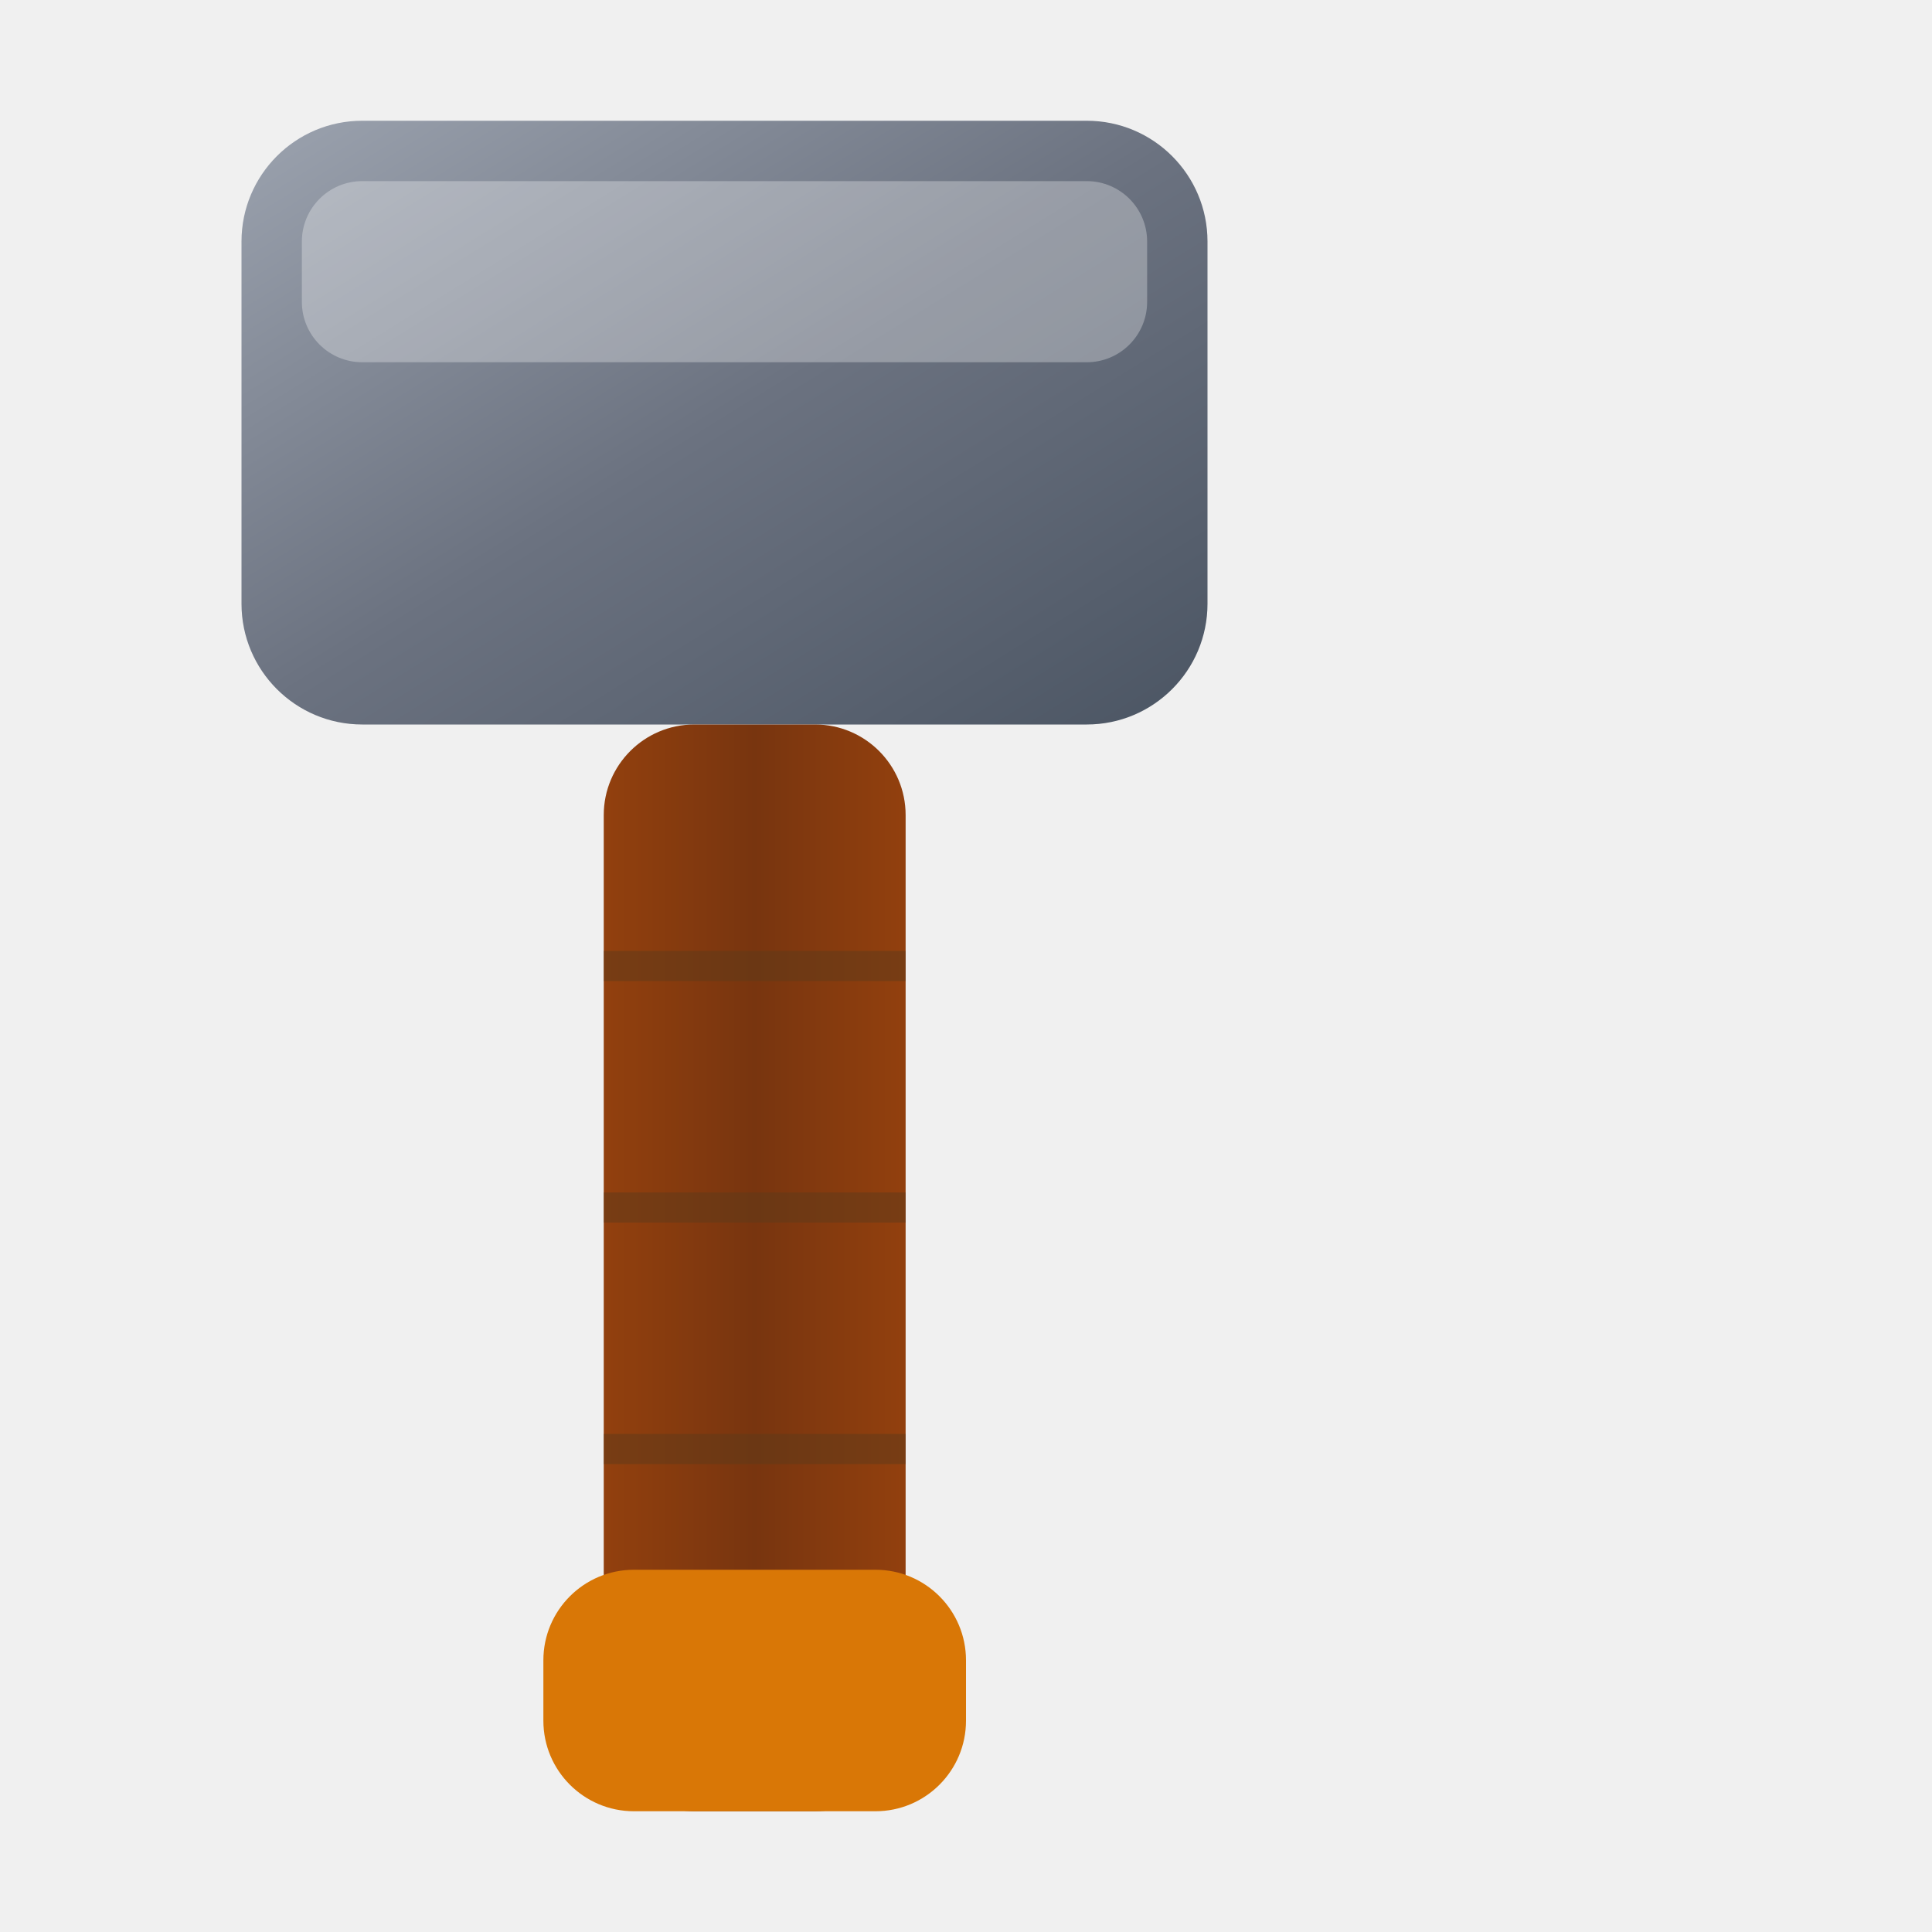
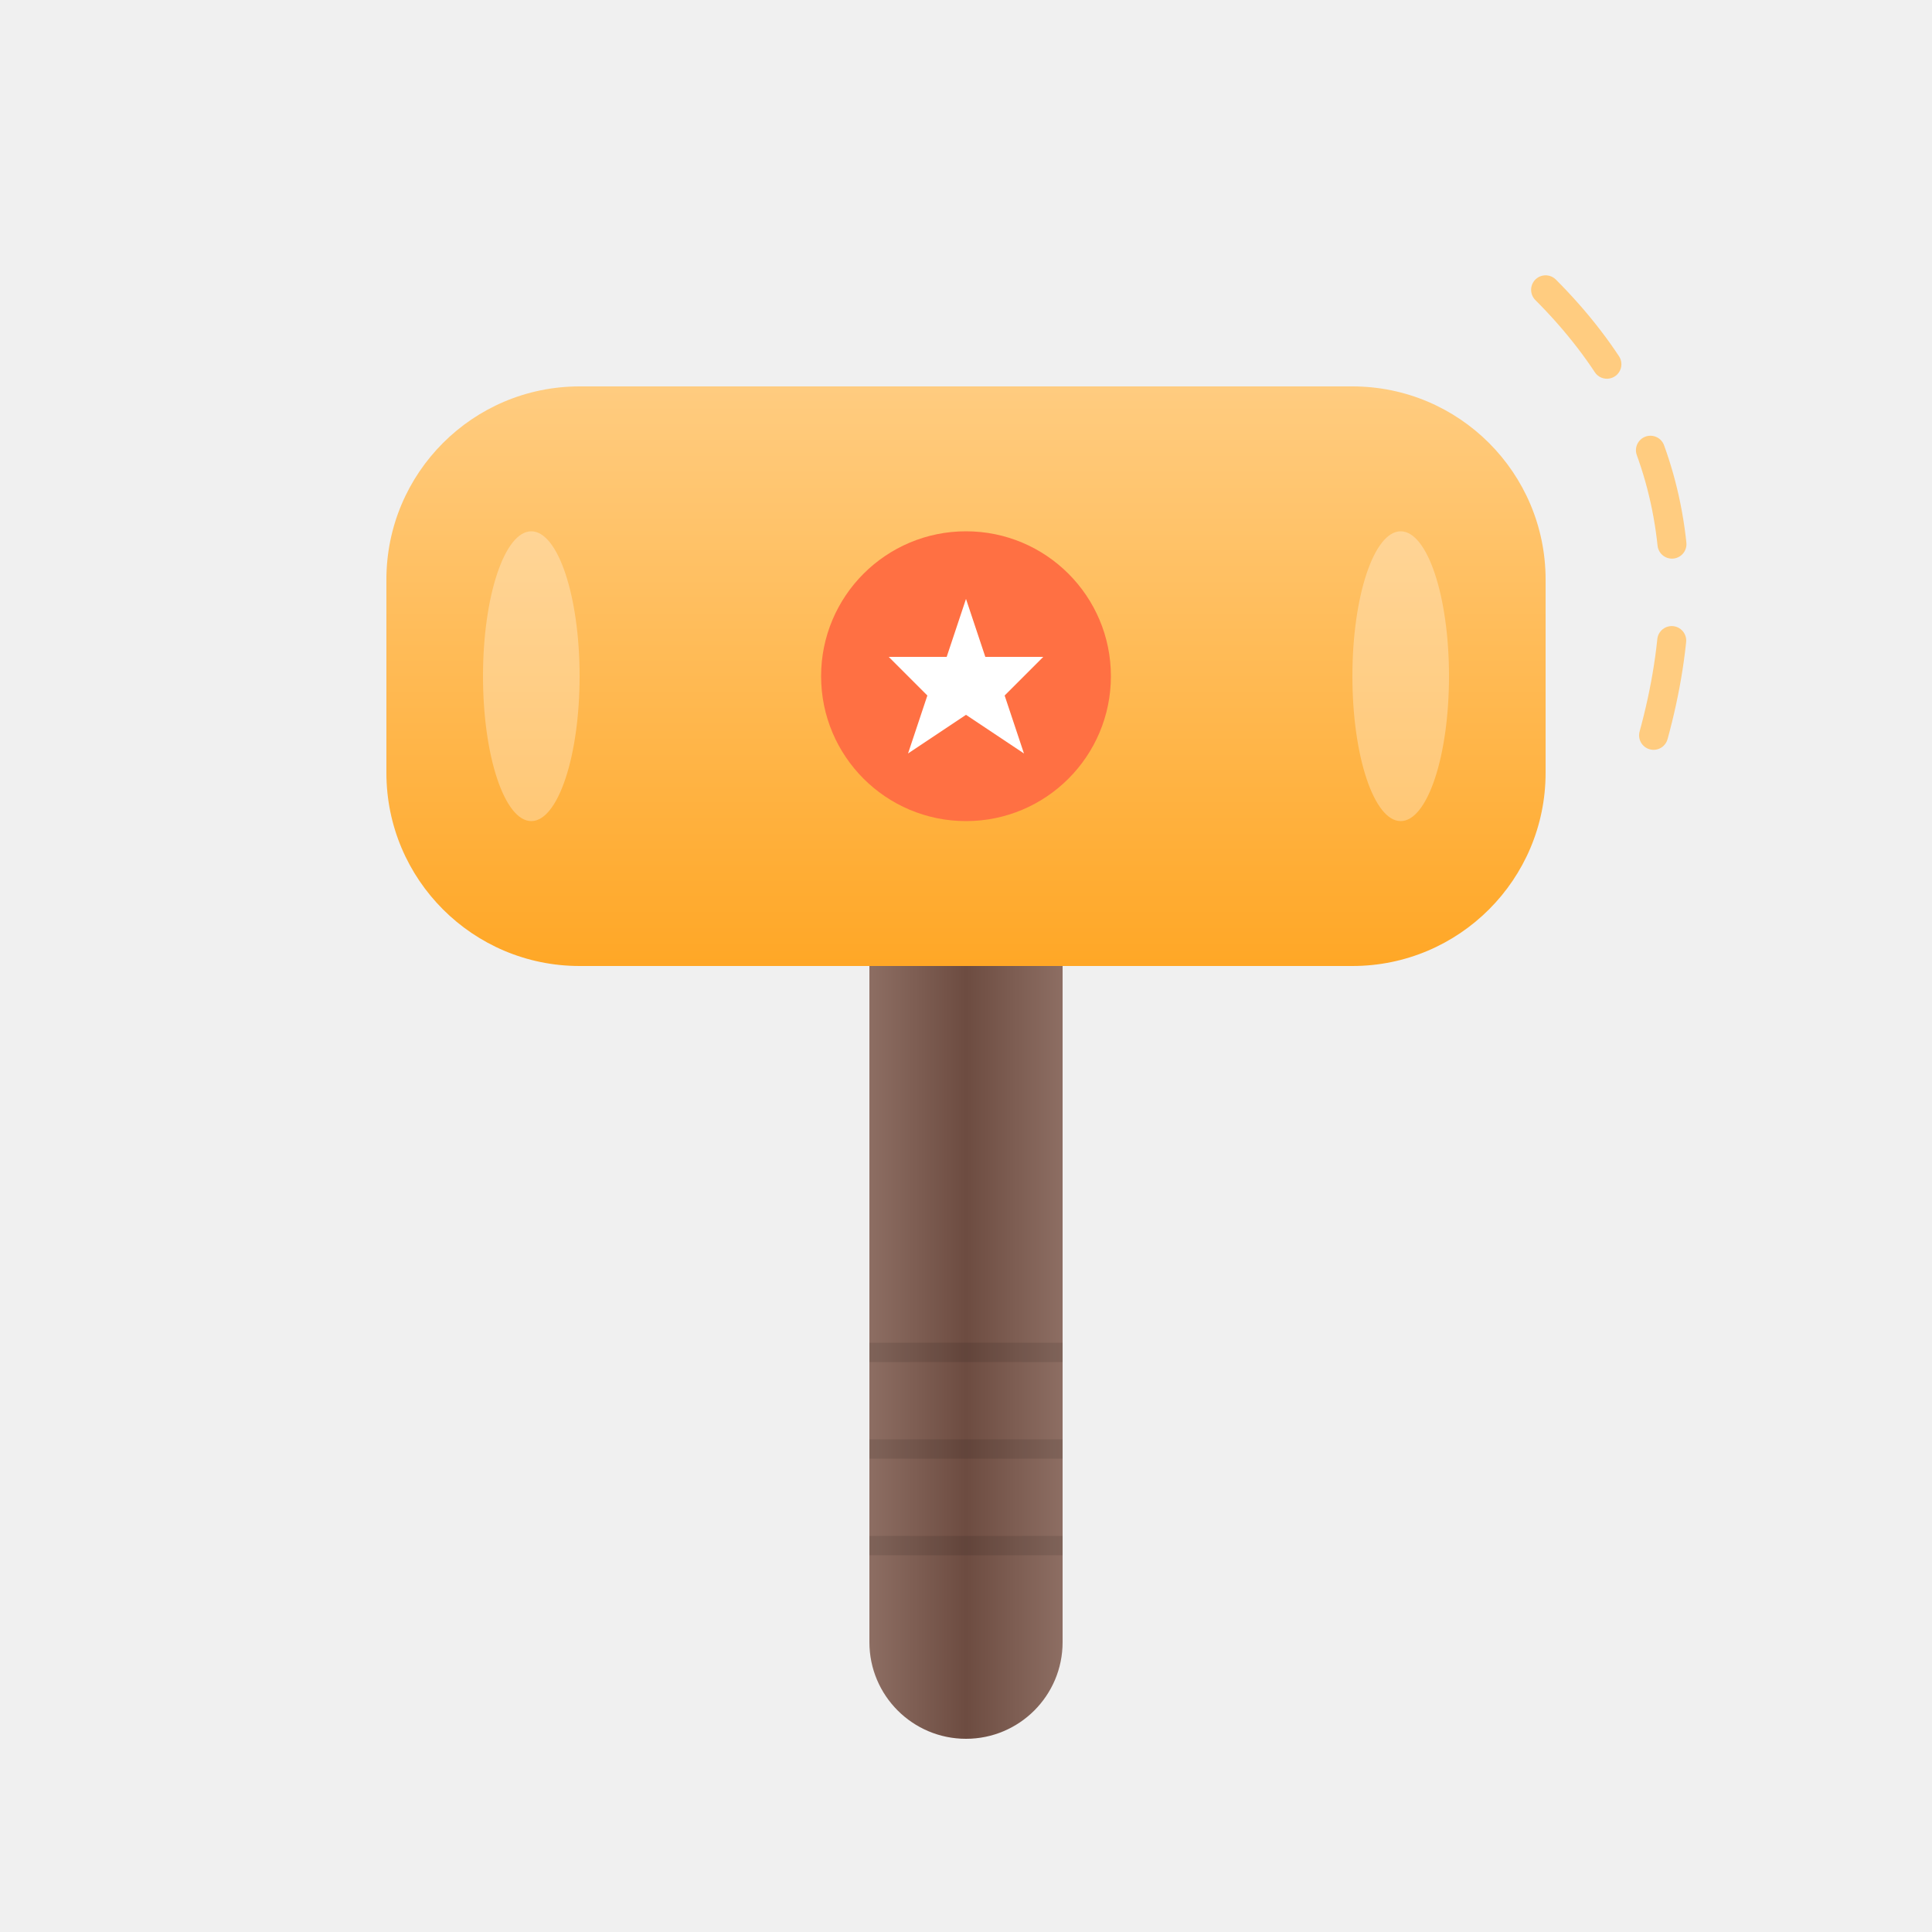
- <svg xmlns="http://www.w3.org/2000/svg" viewBox="0 0 64 64" fill="none">
+ <svg xmlns="http://www.w3.org/2000/svg" viewBox="0 0 200 200" fill="none">
  <defs>
-     <linearGradient id="hammerHeadGradient" x1="0%" y1="0%" x2="100%" y2="100%">
-       <stop offset="0%" style="stop-color:#9CA3AF" />
-       <stop offset="50%" style="stop-color:#6B7280" />
-       <stop offset="100%" style="stop-color:#4B5563" />
+     <linearGradient id="hammerHead" x1="0%" y1="0%" x2="0%" y2="100%">
+       <stop offset="0%" style="stop-color:#FFCC80" />
+       <stop offset="100%" style="stop-color:#FFA726" />
    </linearGradient>
-     <linearGradient id="hammerHandleGradient" x1="0%" y1="0%" x2="100%" y2="0%">
-       <stop offset="0%" style="stop-color:#92400E" />
-       <stop offset="50%" style="stop-color:#78350F" />
-       <stop offset="100%" style="stop-color:#92400E" />
+     <linearGradient id="hammerHandle" x1="0%" y1="0%" x2="100%" y2="0%">
+       <stop offset="0%" style="stop-color:#8D6E63" />
+       <stop offset="50%" style="stop-color:#6D4C41" />
+       <stop offset="100%" style="stop-color:#8D6E63" />
    </linearGradient>
  </defs>
-   <rect x="8" y="4" width="32" height="20" rx="4" fill="url(#hammerHeadGradient)" />
-   <rect x="10" y="6" width="28" height="6" rx="2" fill="#FFFFFF" opacity="0.3" />
-   <rect x="20" y="24" width="10" height="36" rx="3" fill="url(#hammerHandleGradient)" />
-   <line x1="20" y1="32" x2="30" y2="32" stroke="#5D3A1A" stroke-width="1" opacity="0.5" />
-   <line x1="20" y1="40" x2="30" y2="40" stroke="#5D3A1A" stroke-width="1" opacity="0.5" />
-   <line x1="20" y1="48" x2="30" y2="48" stroke="#5D3A1A" stroke-width="1" opacity="0.5" />
-   <rect x="18" y="52" width="14" height="8" rx="3" fill="#D97706" />
+   <rect x="90" y="80" width="20" height="100" rx="10" fill="url(#hammerHandle)" />
+   <path d="M90 140 H110 M90 150 H110 M90 160 H110" stroke="rgba(0,0,0,0.1)" stroke-width="2" />
+   <rect x="40" y="40" width="120" height="60" rx="20" fill="url(#hammerHead)" />
+   <ellipse cx="55" cy="70" rx="5" ry="15" fill="#FFF" opacity="0.3" />
+   <ellipse cx="145" cy="70" rx="5" ry="15" fill="#FFF" opacity="0.3" />
+   <circle cx="100" cy="70" r="15" fill="#FF7043" />
+   <path d="M100 62 L102 68 L108 68 L104 72 L106 78 L100 74 L94 78 L96 72 L92 68 L98 68 Z" fill="#FFF" />
+   <path d="M160 30 Q180 50 170 80" stroke="#FFCC80" stroke-width="3" stroke-linecap="round" stroke-dasharray="10 10" />
</svg>
